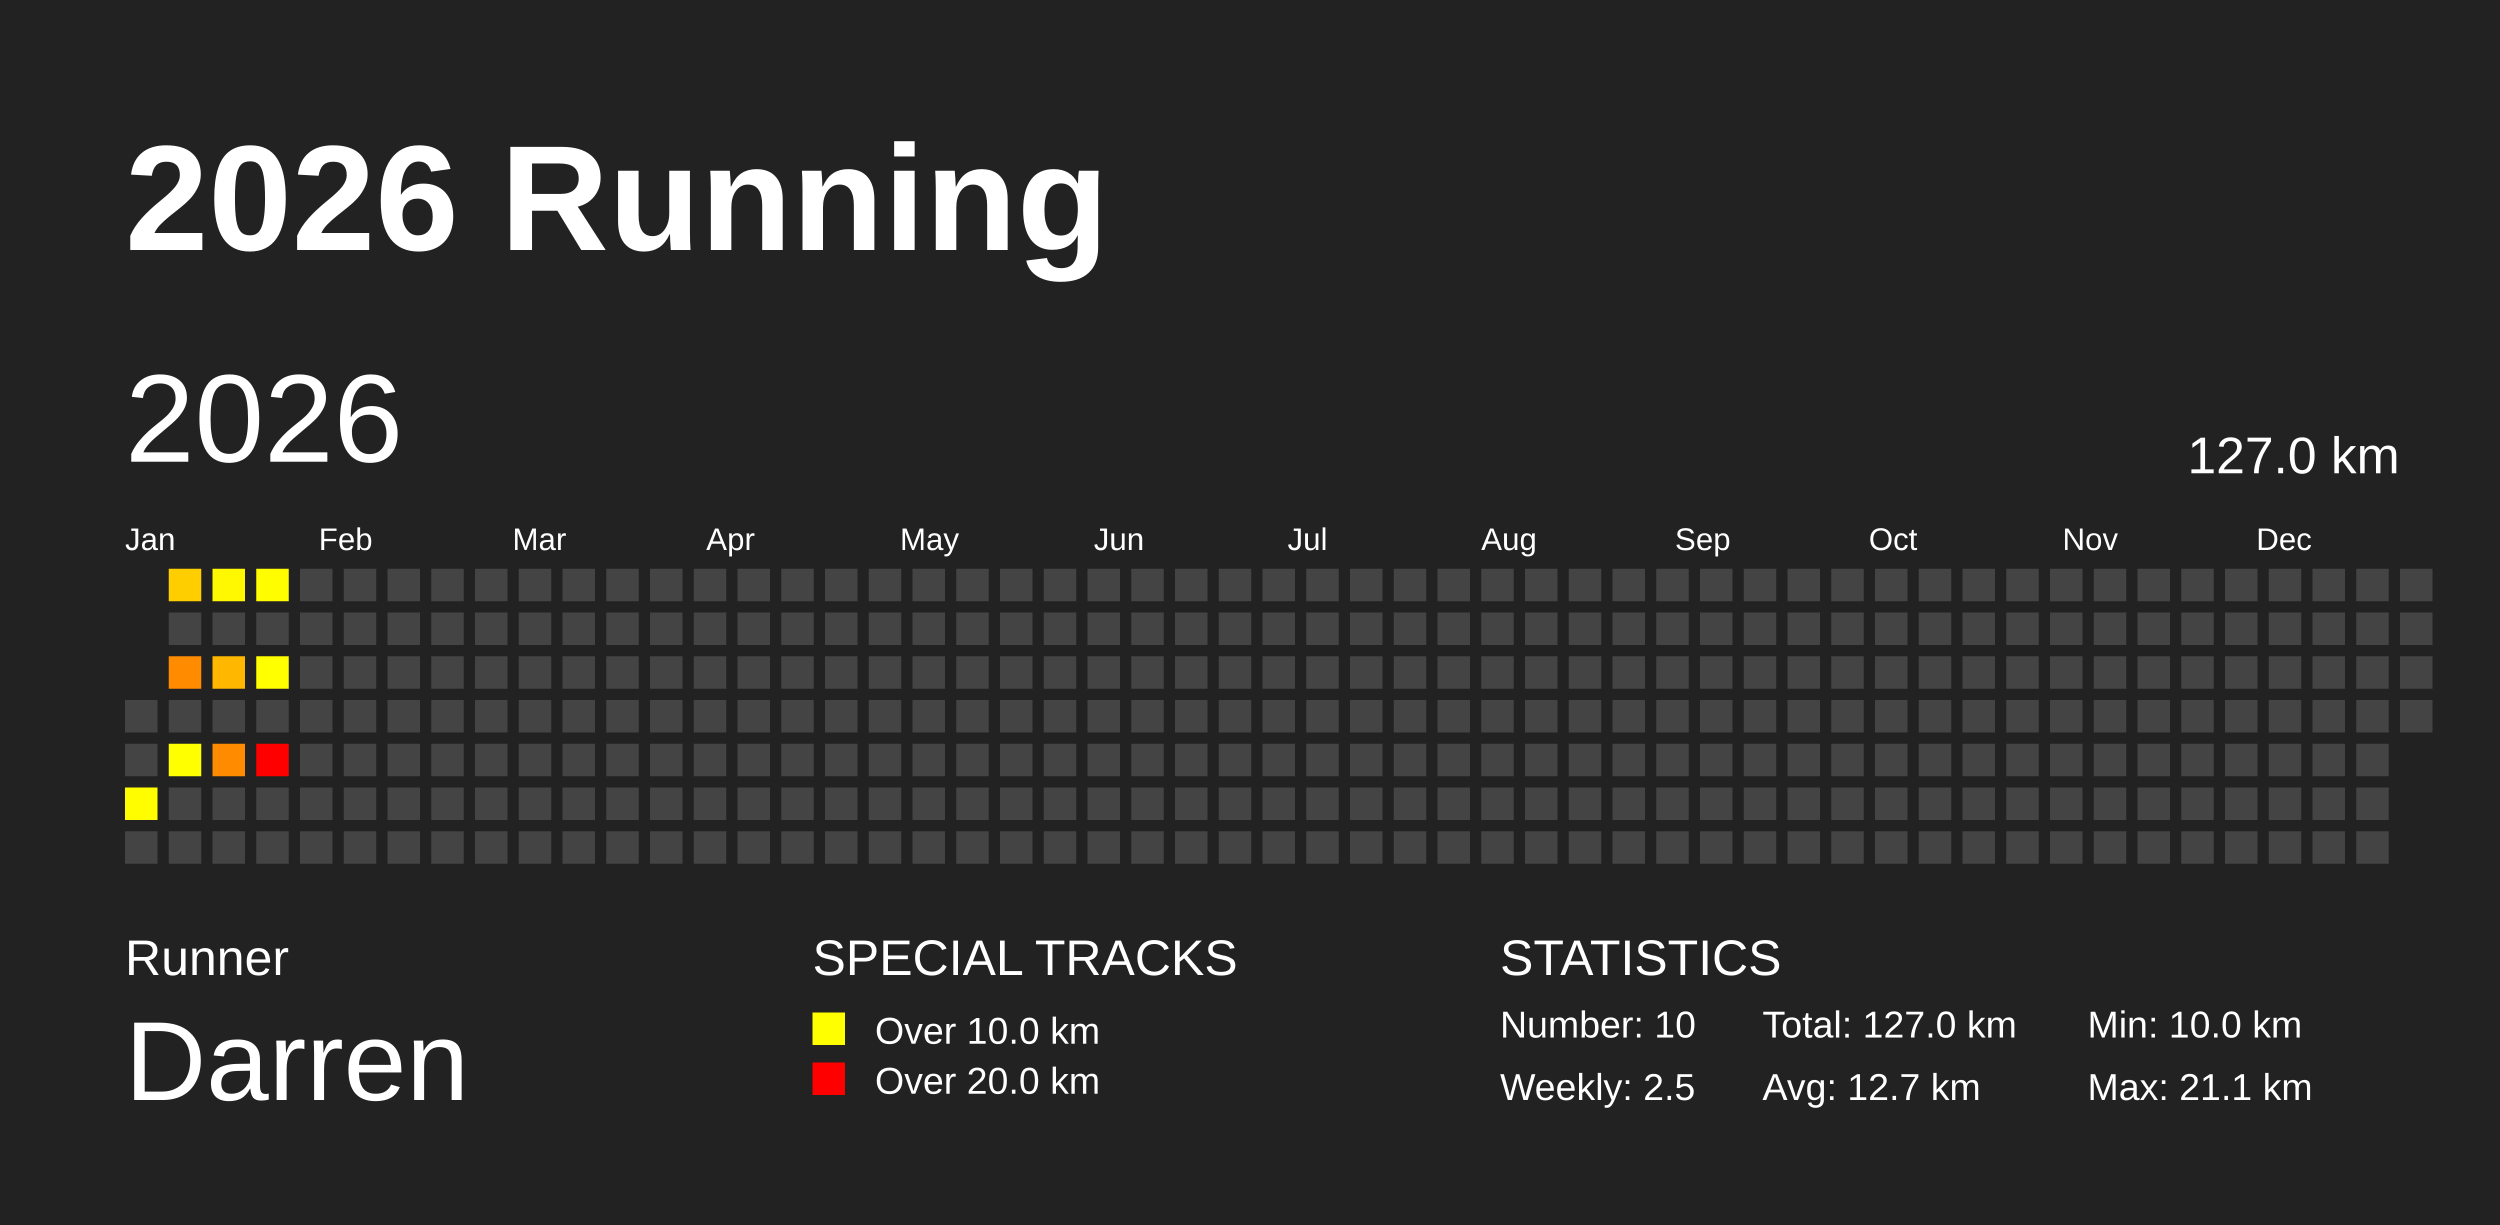
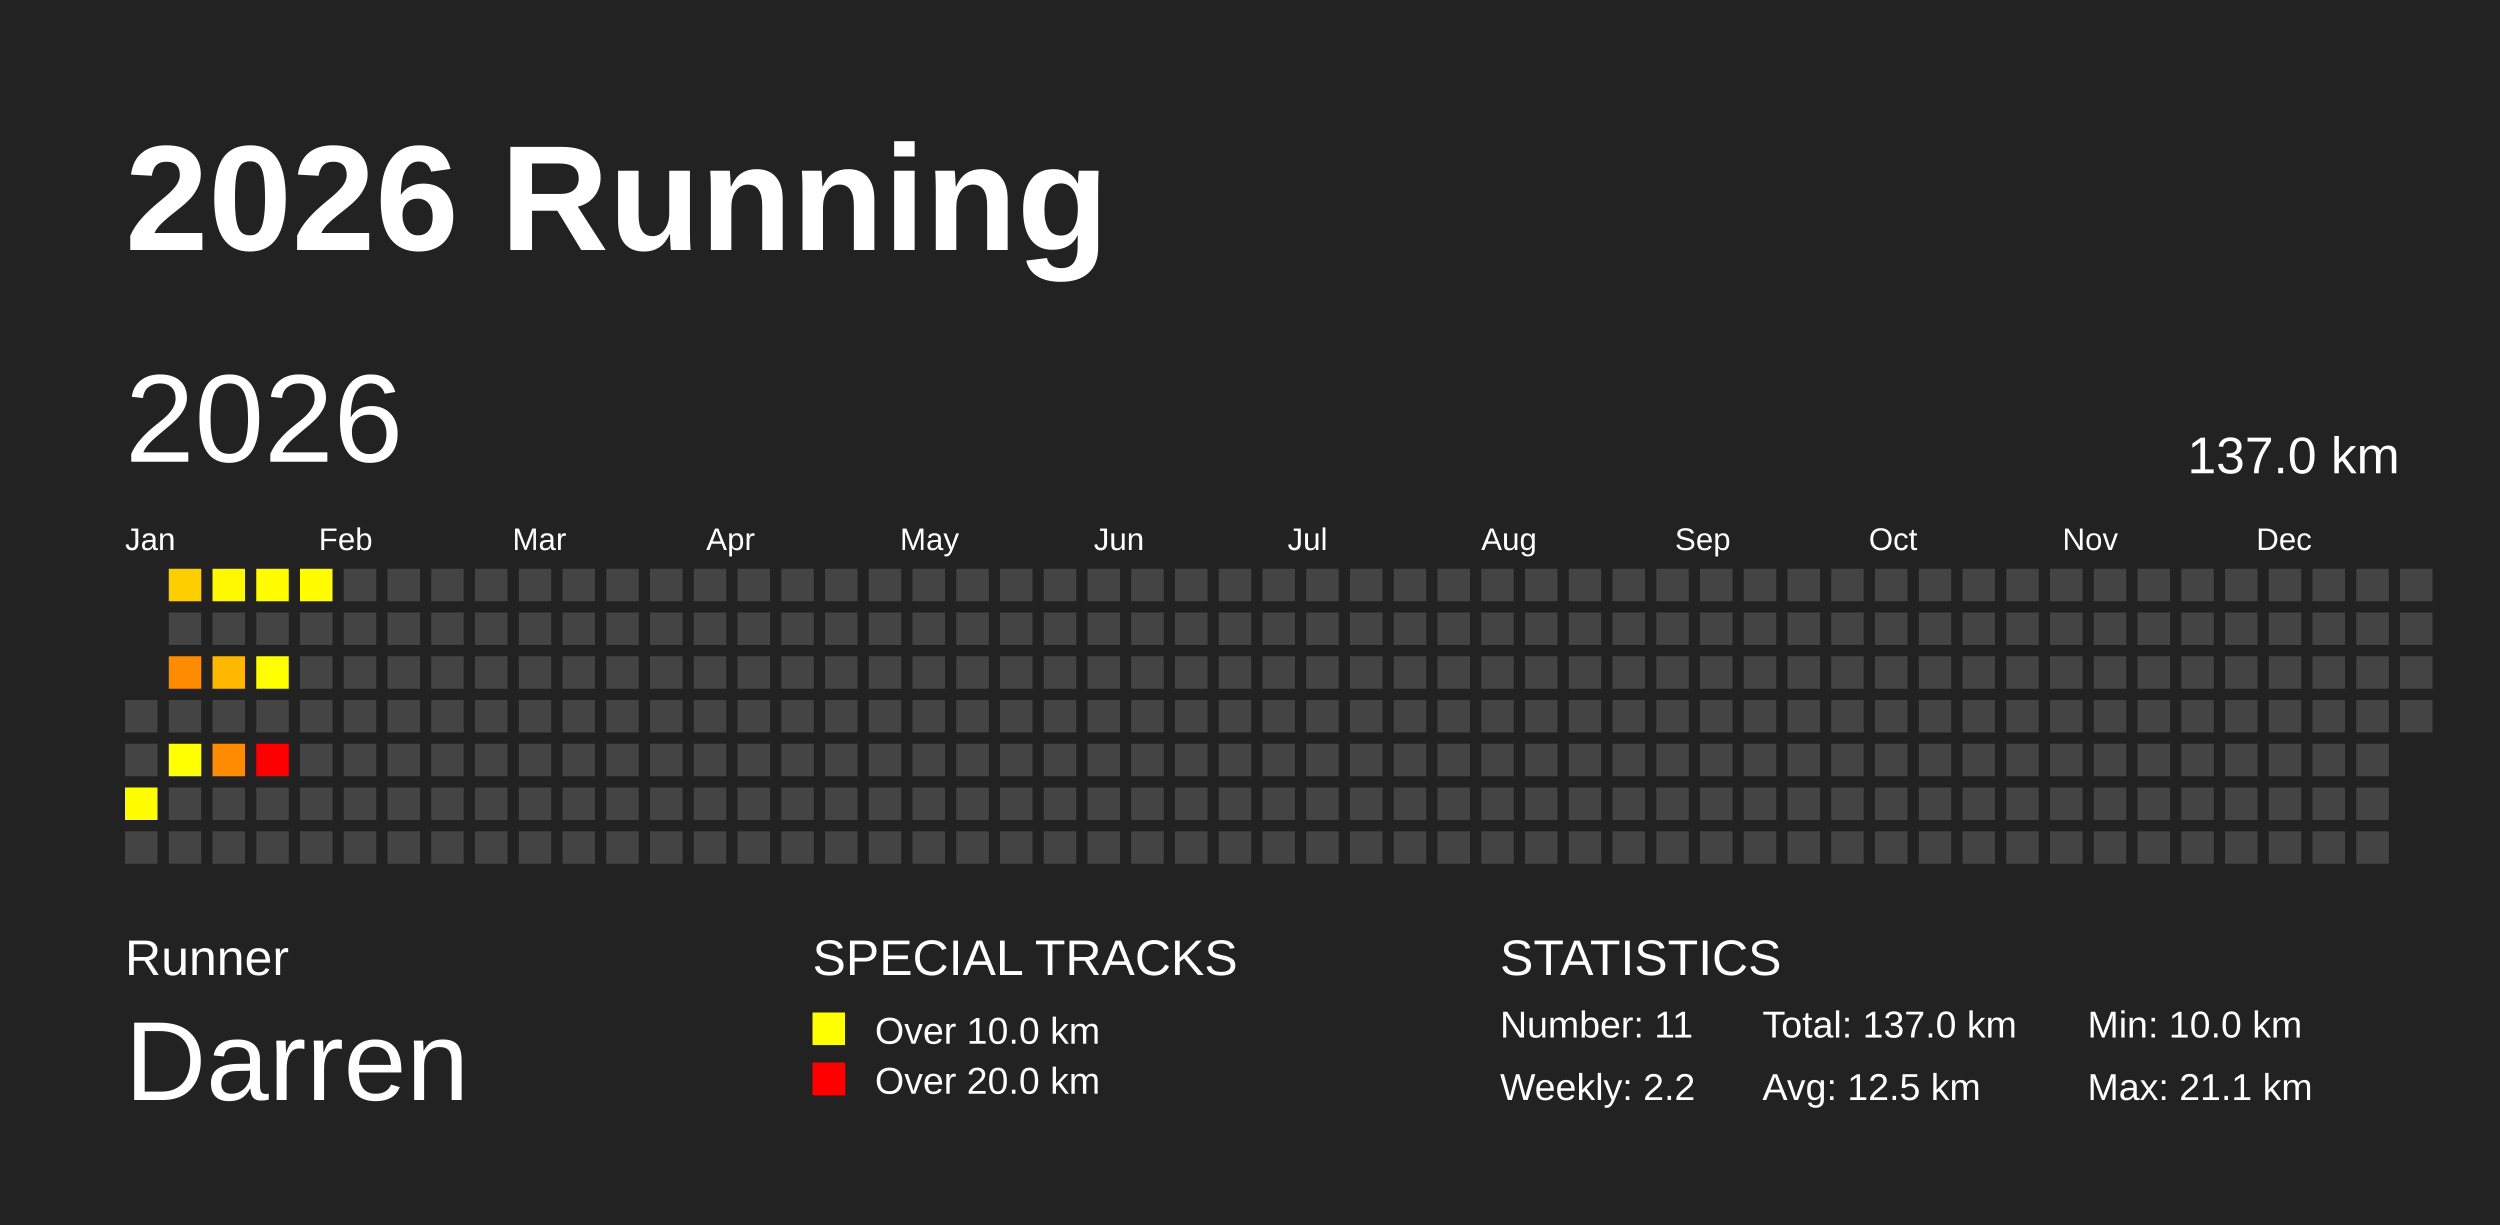
<svg xmlns="http://www.w3.org/2000/svg" baseProfile="full" height="98mm" version="1.1" viewBox="0,0,200,98" width="200mm">
  <defs />
  <rect fill="#222222" height="98" width="200" x="0" y="0" />
  <text fill="#FFFFFF" style="font-size:12px; font-family:Arial; font-weight:bold;" x="10" y="20">2026 Running</text>
  <text fill="#FFFFFF" style="font-size:4px; font-family:Arial" x="10" y="78">Runner</text>
  <text fill="#FFFFFF" style="font-size:9px; font-family:Arial" x="10" y="88">Darren</text>
  <text fill="#FFFFFF" style="font-size:4px; font-family:Arial" x="65" y="78">SPECIAL TRACKS</text>
  <rect fill="yellow" height="2.6" width="2.6" x="65" y="81" />
  <text fill="#FFFFFF" style="font-size:3px; font-family:Arial" x="70" y="83.5">Over 10.0 km</text>
  <rect fill="red" height="2.6" width="2.6" x="65" y="85" />
  <text fill="#FFFFFF" style="font-size:3px; font-family:Arial" x="70" y="87.5">Over 20.0 km</text>
  <text fill="#FFFFFF" style="font-size:4px; font-family:Arial" x="120" y="78">STATISTICS</text>
-   <text fill="#FFFFFF" style="font-size:3px; font-family:Arial" x="120" y="83">Number: 10</text>
-   <text fill="#FFFFFF" style="font-size:3px; font-family:Arial" x="120" y="88">Weekly: 2.5</text>
-   <text fill="#FFFFFF" style="font-size:3px; font-family:Arial" x="141" y="83">Total: 127.0 km</text>
-   <text fill="#FFFFFF" style="font-size:3px; font-family:Arial" x="141" y="88">Avg: 12.7 km</text>
+   <text fill="#FFFFFF" style="font-size:3px; font-family:Arial" x="120" y="83">Number: 11</text>
+   <text fill="#FFFFFF" style="font-size:3px; font-family:Arial" x="120" y="88">Weekly: 2.2</text>
+   <text fill="#FFFFFF" style="font-size:3px; font-family:Arial" x="141" y="83">Total: 137.0 km</text>
+   <text fill="#FFFFFF" style="font-size:3px; font-family:Arial" x="141" y="88">Avg: 12.5 km</text>
  <text fill="#FFFFFF" style="font-size:3px; font-family:Arial" x="167" y="83">Min: 10.0 km</text>
  <text fill="#FFFFFF" style="font-size:3px; font-family:Arial" x="167" y="88">Max: 21.1 km</text>
  <text dominant-baseline="hanging" fill="#FFFFFF" style="font-size:10.0px; font-family:Arial;" x="10" y="30">2026</text>
-   <text dominant-baseline="hanging" fill="#FFFFFF" style="font-size:4.125px; font-family:Arial;" x="175" y="35">127.0 km</text>
+   <text dominant-baseline="hanging" fill="#FFFFFF" style="font-size:4.125px; font-family:Arial;" x="175" y="35">137.0 km</text>
  <text fill="#FFFFFF" style="font-size:2.5px; font-family:Arial" x="10.0" y="44">Jan</text>
  <text fill="#FFFFFF" style="font-size:2.5px; font-family:Arial" x="25.5" y="44">Feb</text>
  <text fill="#FFFFFF" style="font-size:2.5px; font-family:Arial" x="41.0" y="44">Mar</text>
  <text fill="#FFFFFF" style="font-size:2.5px; font-family:Arial" x="56.5" y="44">Apr</text>
  <text fill="#FFFFFF" style="font-size:2.5px; font-family:Arial" x="72.0" y="44">May</text>
  <text fill="#FFFFFF" style="font-size:2.5px; font-family:Arial" x="87.5" y="44">Jun</text>
  <text fill="#FFFFFF" style="font-size:2.5px; font-family:Arial" x="103.0" y="44">Jul</text>
  <text fill="#FFFFFF" style="font-size:2.5px; font-family:Arial" x="118.5" y="44">Aug</text>
  <text fill="#FFFFFF" style="font-size:2.5px; font-family:Arial" x="134.0" y="44">Sep</text>
  <text fill="#FFFFFF" style="font-size:2.5px; font-family:Arial" x="149.5" y="44">Oct</text>
  <text fill="#FFFFFF" style="font-size:2.5px; font-family:Arial" x="165.0" y="44">Nov</text>
  <text fill="#FFFFFF" style="font-size:2.5px; font-family:Arial" x="180.5" y="44">Dec</text>
  <rect fill="#444444" height="2.6" width="2.6" x="10.0" y="56.0" />
  <rect fill="#444444" height="2.6" width="2.6" x="10.0" y="59.5" />
  <rect fill="#fffd00" height="2.6" width="2.6" x="10.0" y="63.0" />
  <rect fill="#444444" height="2.6" width="2.6" x="10.0" y="66.5" />
  <rect fill="#ffce00" height="2.6" width="2.6" x="13.5" y="45.5" />
  <rect fill="#444444" height="2.6" width="2.6" x="13.5" y="49.0" />
  <rect fill="#ff8c00" height="2.6" width="2.6" x="13.5" y="52.5" />
  <rect fill="#444444" height="2.6" width="2.6" x="13.5" y="56.0" />
  <rect fill="#ffff00" height="2.6" width="2.6" x="13.5" y="59.5" />
  <rect fill="#444444" height="2.6" width="2.6" x="13.5" y="63.0" />
  <rect fill="#444444" height="2.6" width="2.6" x="13.5" y="66.5" />
  <rect fill="#fff800" height="2.6" width="2.6" x="17.0" y="45.5" />
  <rect fill="#444444" height="2.6" width="2.6" x="17.0" y="49.0" />
  <rect fill="#ffb700" height="2.6" width="2.6" x="17.0" y="52.5" />
  <rect fill="#444444" height="2.6" width="2.6" x="17.0" y="56.0" />
  <rect fill="#ff8b00" height="2.6" width="2.6" x="17.0" y="59.5" />
  <rect fill="#444444" height="2.6" width="2.6" x="17.0" y="63.0" />
  <rect fill="#444444" height="2.6" width="2.6" x="17.0" y="66.5" />
  <rect fill="#fffd00" height="2.6" width="2.6" x="20.5" y="45.5" />
  <rect fill="#444444" height="2.6" width="2.6" x="20.5" y="49.0" />
  <rect fill="#ffff00" height="2.6" width="2.6" x="20.5" y="52.5" />
  <rect fill="#444444" height="2.6" width="2.6" x="20.5" y="56.0" />
  <rect fill="red" height="2.6" width="2.6" x="20.5" y="59.5" />
  <rect fill="#444444" height="2.6" width="2.6" x="20.5" y="63.0" />
  <rect fill="#444444" height="2.6" width="2.6" x="20.5" y="66.5" />
-   <rect fill="#444444" height="2.6" width="2.6" x="24.0" y="45.5" />
+   <rect fill="#fffd00" height="2.6" width="2.6" x="24.0" y="45.5" />
  <rect fill="#444444" height="2.6" width="2.6" x="24.0" y="49.0" />
  <rect fill="#444444" height="2.6" width="2.6" x="24.0" y="52.5" />
  <rect fill="#444444" height="2.6" width="2.6" x="24.0" y="56.0" />
  <rect fill="#444444" height="2.6" width="2.6" x="24.0" y="59.5" />
  <rect fill="#444444" height="2.6" width="2.6" x="24.0" y="63.0" />
  <rect fill="#444444" height="2.6" width="2.6" x="24.0" y="66.5" />
  <rect fill="#444444" height="2.6" width="2.6" x="27.5" y="45.5" />
  <rect fill="#444444" height="2.6" width="2.6" x="27.5" y="49.0" />
  <rect fill="#444444" height="2.6" width="2.6" x="27.5" y="52.5" />
  <rect fill="#444444" height="2.6" width="2.6" x="27.5" y="56.0" />
  <rect fill="#444444" height="2.6" width="2.6" x="27.5" y="59.5" />
  <rect fill="#444444" height="2.6" width="2.6" x="27.5" y="63.0" />
  <rect fill="#444444" height="2.6" width="2.6" x="27.5" y="66.5" />
  <rect fill="#444444" height="2.6" width="2.6" x="31.0" y="45.5" />
  <rect fill="#444444" height="2.6" width="2.6" x="31.0" y="49.0" />
  <rect fill="#444444" height="2.6" width="2.6" x="31.0" y="52.5" />
  <rect fill="#444444" height="2.6" width="2.6" x="31.0" y="56.0" />
  <rect fill="#444444" height="2.6" width="2.6" x="31.0" y="59.5" />
  <rect fill="#444444" height="2.6" width="2.6" x="31.0" y="63.0" />
  <rect fill="#444444" height="2.6" width="2.6" x="31.0" y="66.5" />
  <rect fill="#444444" height="2.6" width="2.6" x="34.5" y="45.5" />
  <rect fill="#444444" height="2.6" width="2.6" x="34.5" y="49.0" />
  <rect fill="#444444" height="2.6" width="2.6" x="34.5" y="52.5" />
  <rect fill="#444444" height="2.6" width="2.6" x="34.5" y="56.0" />
  <rect fill="#444444" height="2.6" width="2.6" x="34.5" y="59.5" />
  <rect fill="#444444" height="2.6" width="2.6" x="34.5" y="63.0" />
  <rect fill="#444444" height="2.6" width="2.6" x="34.5" y="66.5" />
  <rect fill="#444444" height="2.6" width="2.6" x="38.0" y="45.5" />
  <rect fill="#444444" height="2.6" width="2.6" x="38.0" y="49.0" />
  <rect fill="#444444" height="2.6" width="2.6" x="38.0" y="52.5" />
  <rect fill="#444444" height="2.6" width="2.6" x="38.0" y="56.0" />
  <rect fill="#444444" height="2.6" width="2.6" x="38.0" y="59.5" />
  <rect fill="#444444" height="2.6" width="2.6" x="38.0" y="63.0" />
  <rect fill="#444444" height="2.6" width="2.6" x="38.0" y="66.5" />
  <rect fill="#444444" height="2.6" width="2.6" x="41.5" y="45.5" />
  <rect fill="#444444" height="2.6" width="2.6" x="41.5" y="49.0" />
  <rect fill="#444444" height="2.6" width="2.6" x="41.5" y="52.5" />
  <rect fill="#444444" height="2.6" width="2.6" x="41.5" y="56.0" />
  <rect fill="#444444" height="2.6" width="2.6" x="41.5" y="59.5" />
  <rect fill="#444444" height="2.6" width="2.6" x="41.5" y="63.0" />
  <rect fill="#444444" height="2.6" width="2.6" x="41.5" y="66.5" />
  <rect fill="#444444" height="2.6" width="2.6" x="45.0" y="45.5" />
  <rect fill="#444444" height="2.6" width="2.6" x="45.0" y="49.0" />
  <rect fill="#444444" height="2.6" width="2.6" x="45.0" y="52.5" />
  <rect fill="#444444" height="2.6" width="2.6" x="45.0" y="56.0" />
  <rect fill="#444444" height="2.6" width="2.6" x="45.0" y="59.5" />
  <rect fill="#444444" height="2.6" width="2.6" x="45.0" y="63.0" />
  <rect fill="#444444" height="2.6" width="2.6" x="45.0" y="66.5" />
  <rect fill="#444444" height="2.6" width="2.6" x="48.5" y="45.5" />
  <rect fill="#444444" height="2.6" width="2.6" x="48.5" y="49.0" />
  <rect fill="#444444" height="2.6" width="2.6" x="48.5" y="52.5" />
  <rect fill="#444444" height="2.6" width="2.6" x="48.5" y="56.0" />
  <rect fill="#444444" height="2.6" width="2.6" x="48.5" y="59.5" />
  <rect fill="#444444" height="2.6" width="2.6" x="48.5" y="63.0" />
  <rect fill="#444444" height="2.6" width="2.6" x="48.5" y="66.5" />
  <rect fill="#444444" height="2.6" width="2.6" x="52.0" y="45.5" />
  <rect fill="#444444" height="2.6" width="2.6" x="52.0" y="49.0" />
  <rect fill="#444444" height="2.6" width="2.6" x="52.0" y="52.5" />
  <rect fill="#444444" height="2.6" width="2.6" x="52.0" y="56.0" />
  <rect fill="#444444" height="2.6" width="2.6" x="52.0" y="59.5" />
  <rect fill="#444444" height="2.6" width="2.6" x="52.0" y="63.0" />
  <rect fill="#444444" height="2.6" width="2.6" x="52.0" y="66.5" />
  <rect fill="#444444" height="2.6" width="2.6" x="55.5" y="45.5" />
  <rect fill="#444444" height="2.6" width="2.6" x="55.5" y="49.0" />
  <rect fill="#444444" height="2.6" width="2.6" x="55.5" y="52.5" />
  <rect fill="#444444" height="2.6" width="2.6" x="55.5" y="56.0" />
  <rect fill="#444444" height="2.6" width="2.6" x="55.5" y="59.5" />
  <rect fill="#444444" height="2.6" width="2.6" x="55.5" y="63.0" />
  <rect fill="#444444" height="2.6" width="2.6" x="55.5" y="66.5" />
  <rect fill="#444444" height="2.6" width="2.6" x="59.0" y="45.5" />
  <rect fill="#444444" height="2.6" width="2.6" x="59.0" y="49.0" />
  <rect fill="#444444" height="2.6" width="2.6" x="59.0" y="52.5" />
  <rect fill="#444444" height="2.6" width="2.6" x="59.0" y="56.0" />
  <rect fill="#444444" height="2.6" width="2.6" x="59.0" y="59.5" />
  <rect fill="#444444" height="2.6" width="2.6" x="59.0" y="63.0" />
  <rect fill="#444444" height="2.6" width="2.6" x="59.0" y="66.5" />
  <rect fill="#444444" height="2.6" width="2.6" x="62.5" y="45.5" />
  <rect fill="#444444" height="2.6" width="2.6" x="62.5" y="49.0" />
  <rect fill="#444444" height="2.6" width="2.6" x="62.5" y="52.5" />
  <rect fill="#444444" height="2.6" width="2.6" x="62.5" y="56.0" />
  <rect fill="#444444" height="2.6" width="2.6" x="62.5" y="59.5" />
  <rect fill="#444444" height="2.6" width="2.6" x="62.5" y="63.0" />
  <rect fill="#444444" height="2.6" width="2.6" x="62.5" y="66.5" />
  <rect fill="#444444" height="2.6" width="2.6" x="66.0" y="45.5" />
  <rect fill="#444444" height="2.6" width="2.6" x="66.0" y="49.0" />
  <rect fill="#444444" height="2.6" width="2.6" x="66.0" y="52.5" />
  <rect fill="#444444" height="2.6" width="2.6" x="66.0" y="56.0" />
  <rect fill="#444444" height="2.6" width="2.6" x="66.0" y="59.5" />
  <rect fill="#444444" height="2.6" width="2.6" x="66.0" y="63.0" />
  <rect fill="#444444" height="2.6" width="2.6" x="66.0" y="66.5" />
  <rect fill="#444444" height="2.6" width="2.6" x="69.5" y="45.5" />
  <rect fill="#444444" height="2.6" width="2.6" x="69.5" y="49.0" />
  <rect fill="#444444" height="2.6" width="2.6" x="69.5" y="52.5" />
  <rect fill="#444444" height="2.6" width="2.6" x="69.5" y="56.0" />
  <rect fill="#444444" height="2.6" width="2.6" x="69.5" y="59.5" />
  <rect fill="#444444" height="2.6" width="2.6" x="69.5" y="63.0" />
  <rect fill="#444444" height="2.6" width="2.6" x="69.5" y="66.5" />
  <rect fill="#444444" height="2.6" width="2.6" x="73.0" y="45.5" />
  <rect fill="#444444" height="2.6" width="2.6" x="73.0" y="49.0" />
  <rect fill="#444444" height="2.6" width="2.6" x="73.0" y="52.5" />
  <rect fill="#444444" height="2.6" width="2.6" x="73.0" y="56.0" />
  <rect fill="#444444" height="2.6" width="2.6" x="73.0" y="59.5" />
  <rect fill="#444444" height="2.6" width="2.6" x="73.0" y="63.0" />
  <rect fill="#444444" height="2.6" width="2.6" x="73.0" y="66.5" />
  <rect fill="#444444" height="2.6" width="2.6" x="76.5" y="45.5" />
  <rect fill="#444444" height="2.6" width="2.6" x="76.5" y="49.0" />
  <rect fill="#444444" height="2.6" width="2.6" x="76.5" y="52.5" />
  <rect fill="#444444" height="2.6" width="2.6" x="76.5" y="56.0" />
  <rect fill="#444444" height="2.6" width="2.6" x="76.5" y="59.5" />
  <rect fill="#444444" height="2.6" width="2.6" x="76.5" y="63.0" />
  <rect fill="#444444" height="2.6" width="2.6" x="76.5" y="66.5" />
  <rect fill="#444444" height="2.6" width="2.6" x="80.0" y="45.5" />
  <rect fill="#444444" height="2.6" width="2.6" x="80.0" y="49.0" />
  <rect fill="#444444" height="2.6" width="2.6" x="80.0" y="52.5" />
  <rect fill="#444444" height="2.6" width="2.6" x="80.0" y="56.0" />
  <rect fill="#444444" height="2.6" width="2.6" x="80.0" y="59.5" />
  <rect fill="#444444" height="2.6" width="2.6" x="80.0" y="63.0" />
  <rect fill="#444444" height="2.6" width="2.6" x="80.0" y="66.5" />
  <rect fill="#444444" height="2.6" width="2.6" x="83.5" y="45.5" />
  <rect fill="#444444" height="2.6" width="2.6" x="83.5" y="49.0" />
  <rect fill="#444444" height="2.6" width="2.6" x="83.5" y="52.5" />
  <rect fill="#444444" height="2.6" width="2.6" x="83.5" y="56.0" />
  <rect fill="#444444" height="2.6" width="2.6" x="83.5" y="59.5" />
  <rect fill="#444444" height="2.6" width="2.6" x="83.5" y="63.0" />
  <rect fill="#444444" height="2.6" width="2.6" x="83.5" y="66.5" />
  <rect fill="#444444" height="2.6" width="2.6" x="87.0" y="45.5" />
  <rect fill="#444444" height="2.6" width="2.6" x="87.0" y="49.0" />
  <rect fill="#444444" height="2.6" width="2.6" x="87.0" y="52.5" />
  <rect fill="#444444" height="2.6" width="2.6" x="87.0" y="56.0" />
  <rect fill="#444444" height="2.6" width="2.6" x="87.0" y="59.5" />
  <rect fill="#444444" height="2.6" width="2.6" x="87.0" y="63.0" />
  <rect fill="#444444" height="2.6" width="2.6" x="87.0" y="66.5" />
  <rect fill="#444444" height="2.6" width="2.6" x="90.5" y="45.5" />
  <rect fill="#444444" height="2.6" width="2.6" x="90.5" y="49.0" />
  <rect fill="#444444" height="2.6" width="2.6" x="90.5" y="52.5" />
  <rect fill="#444444" height="2.6" width="2.6" x="90.5" y="56.0" />
  <rect fill="#444444" height="2.6" width="2.6" x="90.5" y="59.5" />
  <rect fill="#444444" height="2.6" width="2.6" x="90.5" y="63.0" />
  <rect fill="#444444" height="2.6" width="2.6" x="90.5" y="66.5" />
  <rect fill="#444444" height="2.6" width="2.6" x="94.0" y="45.5" />
  <rect fill="#444444" height="2.6" width="2.6" x="94.0" y="49.0" />
  <rect fill="#444444" height="2.6" width="2.6" x="94.0" y="52.5" />
  <rect fill="#444444" height="2.6" width="2.6" x="94.0" y="56.0" />
  <rect fill="#444444" height="2.6" width="2.6" x="94.0" y="59.5" />
  <rect fill="#444444" height="2.6" width="2.6" x="94.0" y="63.0" />
  <rect fill="#444444" height="2.6" width="2.6" x="94.0" y="66.5" />
  <rect fill="#444444" height="2.6" width="2.6" x="97.5" y="45.5" />
  <rect fill="#444444" height="2.6" width="2.6" x="97.5" y="49.0" />
  <rect fill="#444444" height="2.6" width="2.6" x="97.5" y="52.5" />
  <rect fill="#444444" height="2.6" width="2.6" x="97.5" y="56.0" />
  <rect fill="#444444" height="2.6" width="2.6" x="97.5" y="59.5" />
  <rect fill="#444444" height="2.6" width="2.6" x="97.5" y="63.0" />
  <rect fill="#444444" height="2.6" width="2.6" x="97.5" y="66.5" />
  <rect fill="#444444" height="2.6" width="2.6" x="101.0" y="45.5" />
  <rect fill="#444444" height="2.6" width="2.6" x="101.0" y="49.0" />
  <rect fill="#444444" height="2.6" width="2.6" x="101.0" y="52.5" />
  <rect fill="#444444" height="2.6" width="2.6" x="101.0" y="56.0" />
  <rect fill="#444444" height="2.6" width="2.6" x="101.0" y="59.5" />
  <rect fill="#444444" height="2.6" width="2.6" x="101.0" y="63.0" />
  <rect fill="#444444" height="2.6" width="2.6" x="101.0" y="66.5" />
  <rect fill="#444444" height="2.6" width="2.6" x="104.5" y="45.5" />
  <rect fill="#444444" height="2.6" width="2.6" x="104.5" y="49.0" />
  <rect fill="#444444" height="2.6" width="2.6" x="104.5" y="52.5" />
  <rect fill="#444444" height="2.6" width="2.6" x="104.5" y="56.0" />
  <rect fill="#444444" height="2.6" width="2.6" x="104.5" y="59.5" />
  <rect fill="#444444" height="2.6" width="2.6" x="104.5" y="63.0" />
  <rect fill="#444444" height="2.6" width="2.6" x="104.5" y="66.5" />
  <rect fill="#444444" height="2.6" width="2.6" x="108.0" y="45.5" />
  <rect fill="#444444" height="2.6" width="2.6" x="108.0" y="49.0" />
  <rect fill="#444444" height="2.6" width="2.6" x="108.0" y="52.5" />
  <rect fill="#444444" height="2.6" width="2.6" x="108.0" y="56.0" />
  <rect fill="#444444" height="2.6" width="2.6" x="108.0" y="59.5" />
  <rect fill="#444444" height="2.6" width="2.6" x="108.0" y="63.0" />
  <rect fill="#444444" height="2.6" width="2.6" x="108.0" y="66.5" />
  <rect fill="#444444" height="2.6" width="2.6" x="111.5" y="45.5" />
  <rect fill="#444444" height="2.6" width="2.6" x="111.5" y="49.0" />
  <rect fill="#444444" height="2.6" width="2.6" x="111.5" y="52.5" />
  <rect fill="#444444" height="2.6" width="2.6" x="111.5" y="56.0" />
  <rect fill="#444444" height="2.6" width="2.6" x="111.5" y="59.5" />
  <rect fill="#444444" height="2.6" width="2.6" x="111.5" y="63.0" />
  <rect fill="#444444" height="2.6" width="2.6" x="111.5" y="66.5" />
  <rect fill="#444444" height="2.6" width="2.6" x="115.0" y="45.5" />
  <rect fill="#444444" height="2.6" width="2.6" x="115.0" y="49.0" />
  <rect fill="#444444" height="2.6" width="2.6" x="115.0" y="52.5" />
  <rect fill="#444444" height="2.6" width="2.6" x="115.0" y="56.0" />
  <rect fill="#444444" height="2.6" width="2.6" x="115.0" y="59.5" />
  <rect fill="#444444" height="2.6" width="2.6" x="115.0" y="63.0" />
  <rect fill="#444444" height="2.6" width="2.6" x="115.0" y="66.5" />
  <rect fill="#444444" height="2.6" width="2.6" x="118.5" y="45.5" />
  <rect fill="#444444" height="2.6" width="2.6" x="118.5" y="49.0" />
  <rect fill="#444444" height="2.6" width="2.6" x="118.5" y="52.5" />
  <rect fill="#444444" height="2.6" width="2.6" x="118.5" y="56.0" />
  <rect fill="#444444" height="2.6" width="2.6" x="118.5" y="59.5" />
  <rect fill="#444444" height="2.6" width="2.6" x="118.5" y="63.0" />
  <rect fill="#444444" height="2.6" width="2.6" x="118.5" y="66.5" />
  <rect fill="#444444" height="2.6" width="2.6" x="122.0" y="45.5" />
  <rect fill="#444444" height="2.6" width="2.6" x="122.0" y="49.0" />
  <rect fill="#444444" height="2.6" width="2.6" x="122.0" y="52.5" />
  <rect fill="#444444" height="2.6" width="2.6" x="122.0" y="56.0" />
  <rect fill="#444444" height="2.6" width="2.6" x="122.0" y="59.5" />
  <rect fill="#444444" height="2.6" width="2.6" x="122.0" y="63.0" />
  <rect fill="#444444" height="2.6" width="2.6" x="122.0" y="66.5" />
  <rect fill="#444444" height="2.6" width="2.6" x="125.5" y="45.5" />
  <rect fill="#444444" height="2.6" width="2.6" x="125.5" y="49.0" />
  <rect fill="#444444" height="2.6" width="2.6" x="125.5" y="52.5" />
  <rect fill="#444444" height="2.6" width="2.6" x="125.5" y="56.0" />
  <rect fill="#444444" height="2.6" width="2.6" x="125.5" y="59.5" />
  <rect fill="#444444" height="2.6" width="2.6" x="125.5" y="63.0" />
  <rect fill="#444444" height="2.6" width="2.6" x="125.5" y="66.5" />
  <rect fill="#444444" height="2.6" width="2.6" x="129.0" y="45.5" />
  <rect fill="#444444" height="2.6" width="2.6" x="129.0" y="49.0" />
  <rect fill="#444444" height="2.6" width="2.6" x="129.0" y="52.5" />
  <rect fill="#444444" height="2.6" width="2.6" x="129.0" y="56.0" />
  <rect fill="#444444" height="2.6" width="2.6" x="129.0" y="59.5" />
  <rect fill="#444444" height="2.6" width="2.6" x="129.0" y="63.0" />
  <rect fill="#444444" height="2.6" width="2.6" x="129.0" y="66.5" />
  <rect fill="#444444" height="2.6" width="2.6" x="132.5" y="45.5" />
  <rect fill="#444444" height="2.6" width="2.6" x="132.5" y="49.0" />
  <rect fill="#444444" height="2.6" width="2.6" x="132.5" y="52.5" />
  <rect fill="#444444" height="2.6" width="2.6" x="132.5" y="56.0" />
  <rect fill="#444444" height="2.6" width="2.6" x="132.5" y="59.5" />
  <rect fill="#444444" height="2.6" width="2.6" x="132.5" y="63.0" />
  <rect fill="#444444" height="2.6" width="2.6" x="132.5" y="66.5" />
  <rect fill="#444444" height="2.6" width="2.6" x="136.0" y="45.5" />
  <rect fill="#444444" height="2.6" width="2.6" x="136.0" y="49.0" />
  <rect fill="#444444" height="2.6" width="2.6" x="136.0" y="52.5" />
  <rect fill="#444444" height="2.6" width="2.6" x="136.0" y="56.0" />
  <rect fill="#444444" height="2.6" width="2.6" x="136.0" y="59.5" />
  <rect fill="#444444" height="2.6" width="2.6" x="136.0" y="63.0" />
  <rect fill="#444444" height="2.6" width="2.6" x="136.0" y="66.5" />
  <rect fill="#444444" height="2.6" width="2.6" x="139.5" y="45.5" />
  <rect fill="#444444" height="2.6" width="2.6" x="139.5" y="49.0" />
  <rect fill="#444444" height="2.6" width="2.6" x="139.5" y="52.5" />
  <rect fill="#444444" height="2.6" width="2.6" x="139.5" y="56.0" />
  <rect fill="#444444" height="2.6" width="2.6" x="139.5" y="59.5" />
  <rect fill="#444444" height="2.6" width="2.6" x="139.5" y="63.0" />
  <rect fill="#444444" height="2.6" width="2.6" x="139.5" y="66.5" />
  <rect fill="#444444" height="2.6" width="2.6" x="143.0" y="45.5" />
  <rect fill="#444444" height="2.6" width="2.6" x="143.0" y="49.0" />
  <rect fill="#444444" height="2.6" width="2.6" x="143.0" y="52.5" />
  <rect fill="#444444" height="2.6" width="2.6" x="143.0" y="56.0" />
  <rect fill="#444444" height="2.6" width="2.6" x="143.0" y="59.5" />
  <rect fill="#444444" height="2.6" width="2.6" x="143.0" y="63.0" />
  <rect fill="#444444" height="2.6" width="2.6" x="143.0" y="66.5" />
  <rect fill="#444444" height="2.6" width="2.6" x="146.5" y="45.5" />
  <rect fill="#444444" height="2.6" width="2.6" x="146.5" y="49.0" />
  <rect fill="#444444" height="2.6" width="2.6" x="146.5" y="52.5" />
  <rect fill="#444444" height="2.6" width="2.6" x="146.5" y="56.0" />
  <rect fill="#444444" height="2.6" width="2.6" x="146.5" y="59.5" />
  <rect fill="#444444" height="2.6" width="2.6" x="146.5" y="63.0" />
  <rect fill="#444444" height="2.6" width="2.6" x="146.5" y="66.5" />
  <rect fill="#444444" height="2.6" width="2.6" x="150.0" y="45.5" />
  <rect fill="#444444" height="2.6" width="2.6" x="150.0" y="49.0" />
  <rect fill="#444444" height="2.6" width="2.6" x="150.0" y="52.5" />
  <rect fill="#444444" height="2.6" width="2.6" x="150.0" y="56.0" />
  <rect fill="#444444" height="2.6" width="2.6" x="150.0" y="59.5" />
  <rect fill="#444444" height="2.6" width="2.6" x="150.0" y="63.0" />
  <rect fill="#444444" height="2.6" width="2.6" x="150.0" y="66.5" />
  <rect fill="#444444" height="2.6" width="2.6" x="153.5" y="45.5" />
  <rect fill="#444444" height="2.6" width="2.6" x="153.5" y="49.0" />
  <rect fill="#444444" height="2.6" width="2.6" x="153.5" y="52.5" />
  <rect fill="#444444" height="2.6" width="2.6" x="153.5" y="56.0" />
  <rect fill="#444444" height="2.6" width="2.6" x="153.5" y="59.5" />
  <rect fill="#444444" height="2.6" width="2.6" x="153.5" y="63.0" />
  <rect fill="#444444" height="2.6" width="2.6" x="153.5" y="66.5" />
  <rect fill="#444444" height="2.6" width="2.6" x="157.0" y="45.5" />
  <rect fill="#444444" height="2.6" width="2.6" x="157.0" y="49.0" />
  <rect fill="#444444" height="2.6" width="2.6" x="157.0" y="52.5" />
  <rect fill="#444444" height="2.6" width="2.6" x="157.0" y="56.0" />
  <rect fill="#444444" height="2.6" width="2.6" x="157.0" y="59.5" />
  <rect fill="#444444" height="2.6" width="2.6" x="157.0" y="63.0" />
  <rect fill="#444444" height="2.6" width="2.6" x="157.0" y="66.5" />
  <rect fill="#444444" height="2.6" width="2.6" x="160.5" y="45.5" />
  <rect fill="#444444" height="2.6" width="2.6" x="160.5" y="49.0" />
  <rect fill="#444444" height="2.6" width="2.6" x="160.5" y="52.5" />
  <rect fill="#444444" height="2.6" width="2.6" x="160.5" y="56.0" />
  <rect fill="#444444" height="2.6" width="2.6" x="160.5" y="59.5" />
  <rect fill="#444444" height="2.6" width="2.6" x="160.5" y="63.0" />
  <rect fill="#444444" height="2.6" width="2.6" x="160.5" y="66.5" />
  <rect fill="#444444" height="2.6" width="2.6" x="164.0" y="45.5" />
  <rect fill="#444444" height="2.6" width="2.6" x="164.0" y="49.0" />
  <rect fill="#444444" height="2.6" width="2.6" x="164.0" y="52.5" />
  <rect fill="#444444" height="2.6" width="2.6" x="164.0" y="56.0" />
  <rect fill="#444444" height="2.6" width="2.6" x="164.0" y="59.5" />
  <rect fill="#444444" height="2.6" width="2.6" x="164.0" y="63.0" />
  <rect fill="#444444" height="2.6" width="2.6" x="164.0" y="66.5" />
  <rect fill="#444444" height="2.6" width="2.6" x="167.5" y="45.5" />
  <rect fill="#444444" height="2.6" width="2.6" x="167.5" y="49.0" />
  <rect fill="#444444" height="2.6" width="2.6" x="167.5" y="52.5" />
  <rect fill="#444444" height="2.6" width="2.6" x="167.5" y="56.0" />
  <rect fill="#444444" height="2.6" width="2.6" x="167.5" y="59.5" />
  <rect fill="#444444" height="2.6" width="2.6" x="167.5" y="63.0" />
  <rect fill="#444444" height="2.6" width="2.6" x="167.5" y="66.5" />
  <rect fill="#444444" height="2.6" width="2.6" x="171.0" y="45.5" />
  <rect fill="#444444" height="2.6" width="2.6" x="171.0" y="49.0" />
  <rect fill="#444444" height="2.6" width="2.6" x="171.0" y="52.5" />
  <rect fill="#444444" height="2.6" width="2.6" x="171.0" y="56.0" />
  <rect fill="#444444" height="2.6" width="2.6" x="171.0" y="59.5" />
  <rect fill="#444444" height="2.6" width="2.6" x="171.0" y="63.0" />
  <rect fill="#444444" height="2.6" width="2.6" x="171.0" y="66.5" />
  <rect fill="#444444" height="2.6" width="2.6" x="174.5" y="45.5" />
  <rect fill="#444444" height="2.6" width="2.6" x="174.5" y="49.0" />
  <rect fill="#444444" height="2.6" width="2.6" x="174.5" y="52.5" />
  <rect fill="#444444" height="2.6" width="2.6" x="174.5" y="56.0" />
  <rect fill="#444444" height="2.6" width="2.6" x="174.5" y="59.5" />
  <rect fill="#444444" height="2.6" width="2.6" x="174.5" y="63.0" />
  <rect fill="#444444" height="2.6" width="2.6" x="174.5" y="66.5" />
  <rect fill="#444444" height="2.6" width="2.6" x="178.0" y="45.5" />
  <rect fill="#444444" height="2.6" width="2.6" x="178.0" y="49.0" />
  <rect fill="#444444" height="2.6" width="2.6" x="178.0" y="52.5" />
  <rect fill="#444444" height="2.6" width="2.6" x="178.0" y="56.0" />
  <rect fill="#444444" height="2.6" width="2.6" x="178.0" y="59.5" />
  <rect fill="#444444" height="2.6" width="2.6" x="178.0" y="63.0" />
  <rect fill="#444444" height="2.6" width="2.6" x="178.0" y="66.5" />
  <rect fill="#444444" height="2.6" width="2.6" x="181.5" y="45.5" />
  <rect fill="#444444" height="2.6" width="2.6" x="181.5" y="49.0" />
  <rect fill="#444444" height="2.6" width="2.6" x="181.5" y="52.5" />
  <rect fill="#444444" height="2.6" width="2.6" x="181.5" y="56.0" />
  <rect fill="#444444" height="2.6" width="2.6" x="181.5" y="59.5" />
  <rect fill="#444444" height="2.6" width="2.6" x="181.5" y="63.0" />
  <rect fill="#444444" height="2.6" width="2.6" x="181.5" y="66.5" />
  <rect fill="#444444" height="2.6" width="2.6" x="185.0" y="45.5" />
  <rect fill="#444444" height="2.6" width="2.6" x="185.0" y="49.0" />
  <rect fill="#444444" height="2.6" width="2.6" x="185.0" y="52.5" />
  <rect fill="#444444" height="2.6" width="2.6" x="185.0" y="56.0" />
  <rect fill="#444444" height="2.6" width="2.6" x="185.0" y="59.5" />
  <rect fill="#444444" height="2.6" width="2.6" x="185.0" y="63.0" />
  <rect fill="#444444" height="2.6" width="2.6" x="185.0" y="66.5" />
  <rect fill="#444444" height="2.6" width="2.6" x="188.5" y="45.5" />
  <rect fill="#444444" height="2.6" width="2.6" x="188.5" y="49.0" />
  <rect fill="#444444" height="2.6" width="2.6" x="188.5" y="52.5" />
  <rect fill="#444444" height="2.6" width="2.6" x="188.5" y="56.0" />
  <rect fill="#444444" height="2.6" width="2.6" x="188.5" y="59.5" />
  <rect fill="#444444" height="2.6" width="2.6" x="188.5" y="63.0" />
  <rect fill="#444444" height="2.6" width="2.6" x="188.5" y="66.5" />
  <rect fill="#444444" height="2.6" width="2.6" x="192.0" y="45.5" />
  <rect fill="#444444" height="2.6" width="2.6" x="192.0" y="49.0" />
  <rect fill="#444444" height="2.6" width="2.6" x="192.0" y="52.5" />
  <rect fill="#444444" height="2.6" width="2.6" x="192.0" y="56.0" />
</svg>
